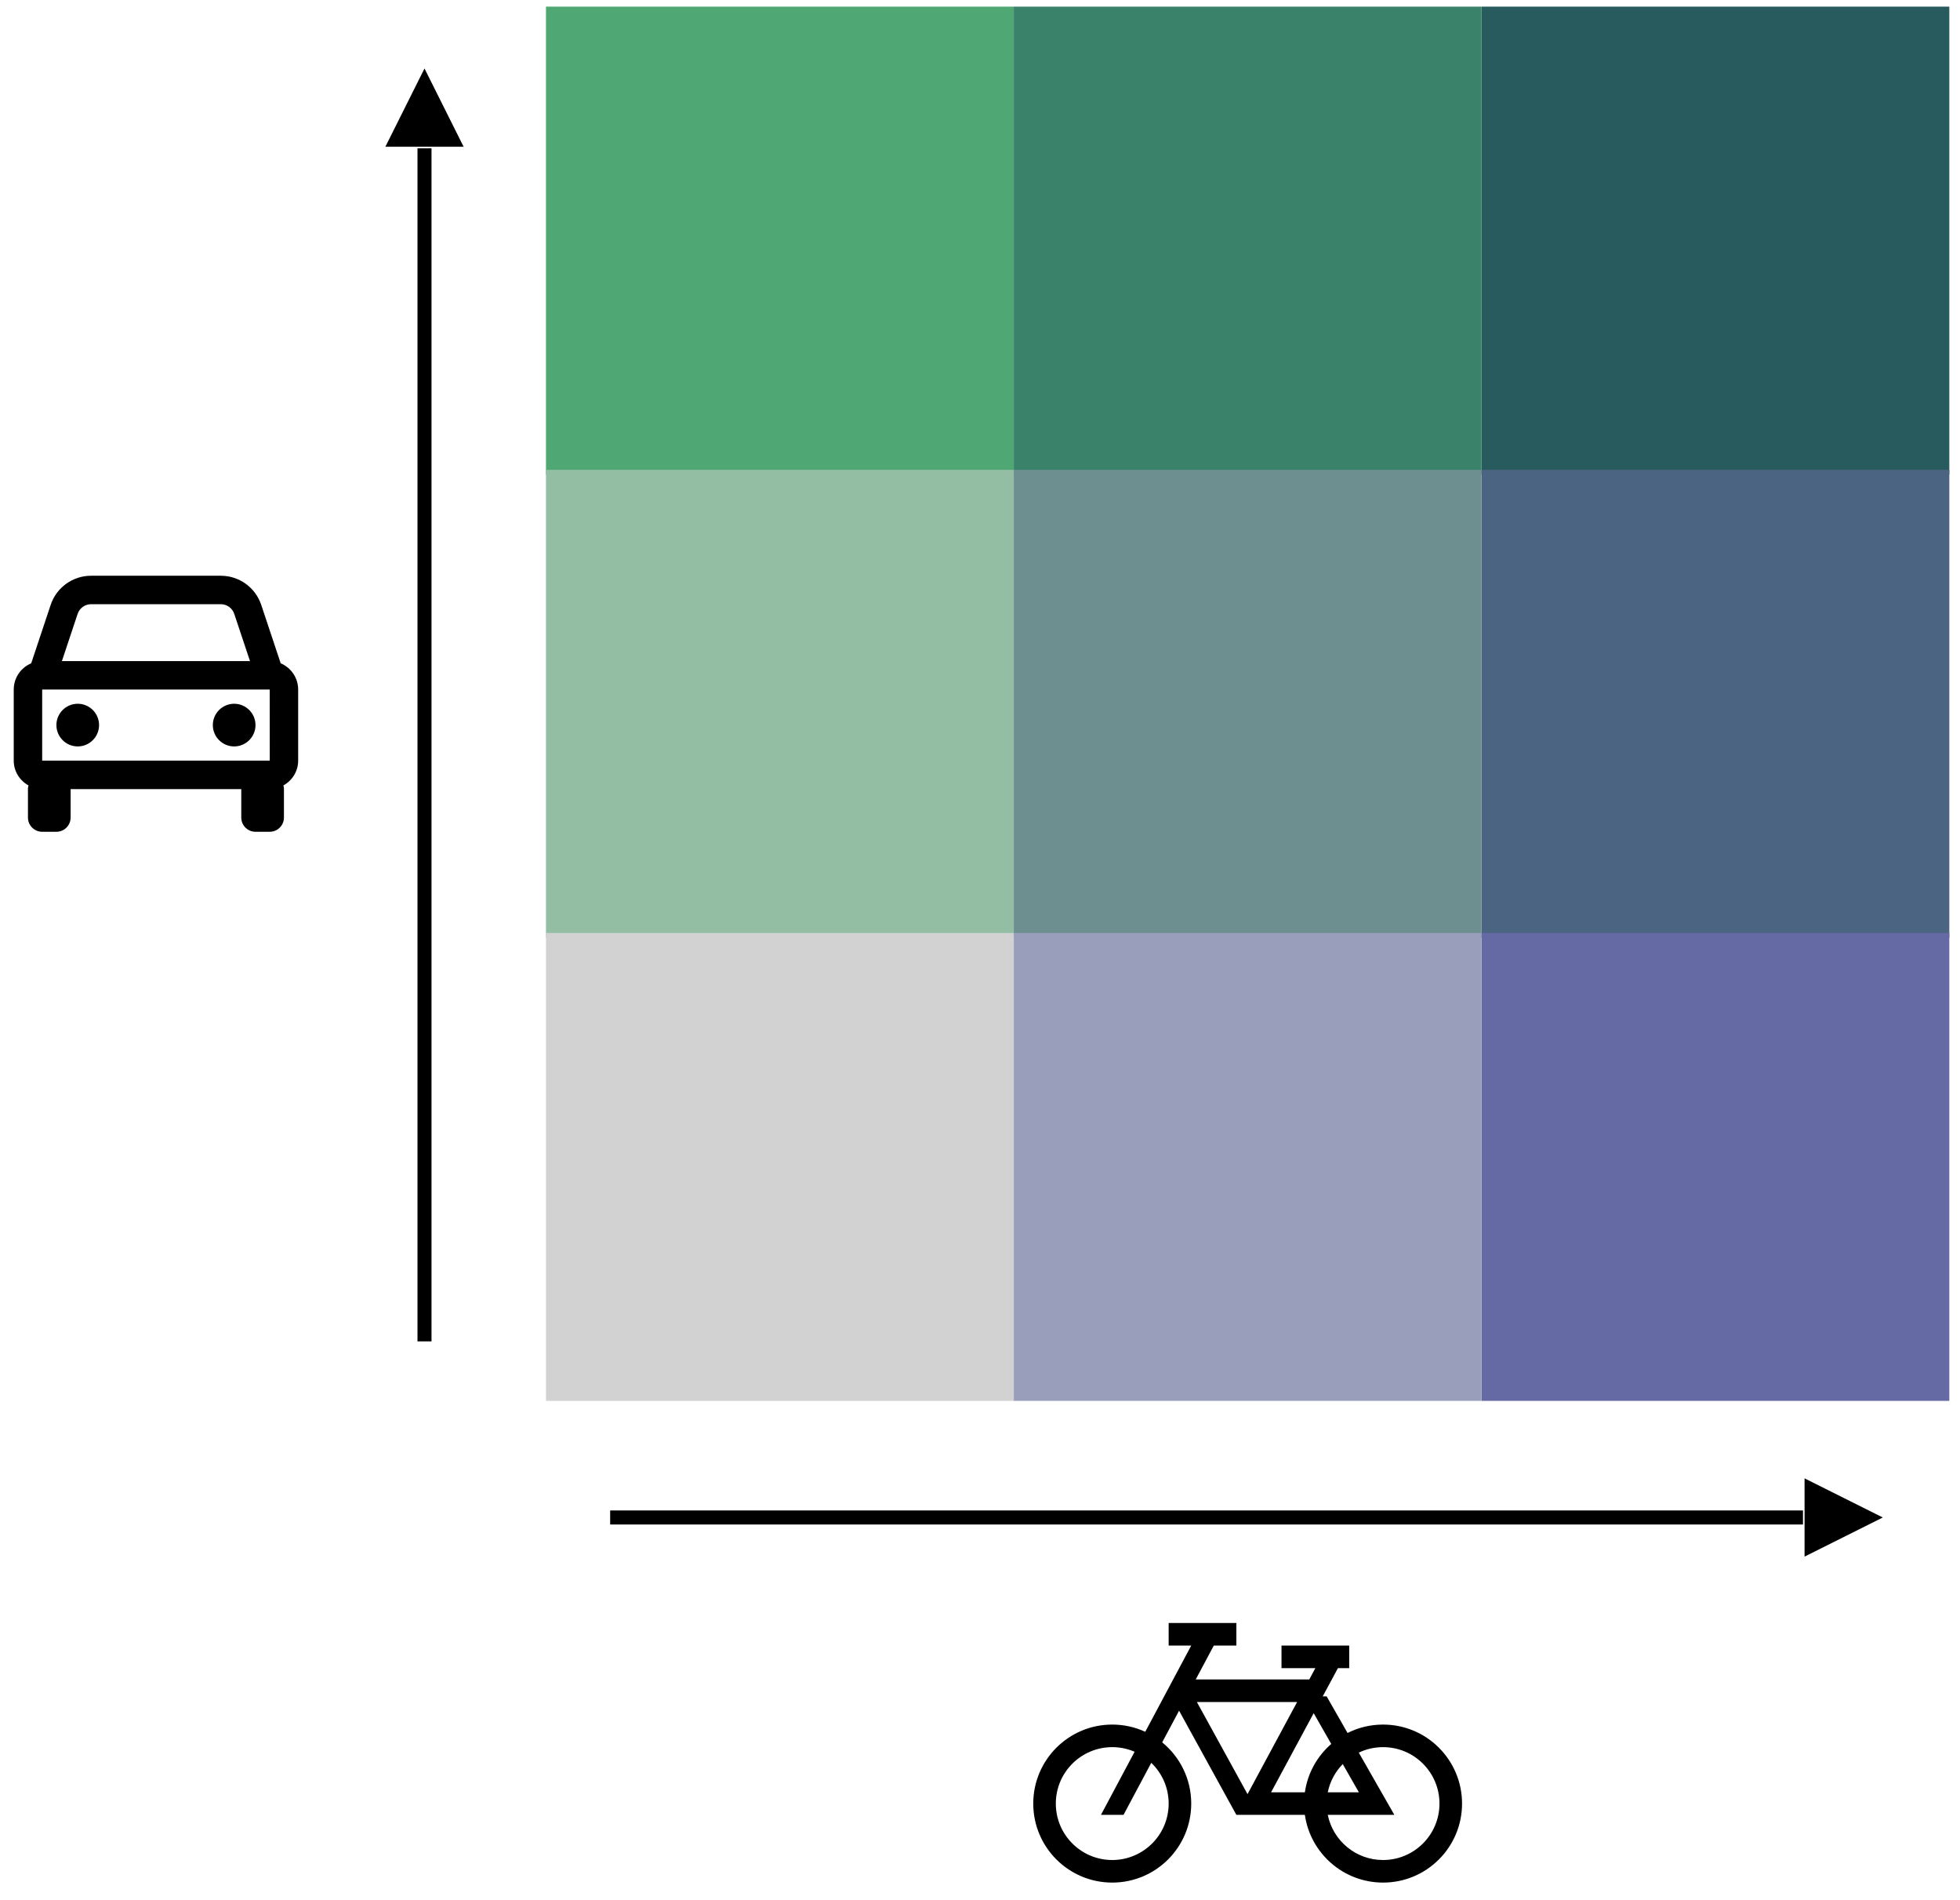
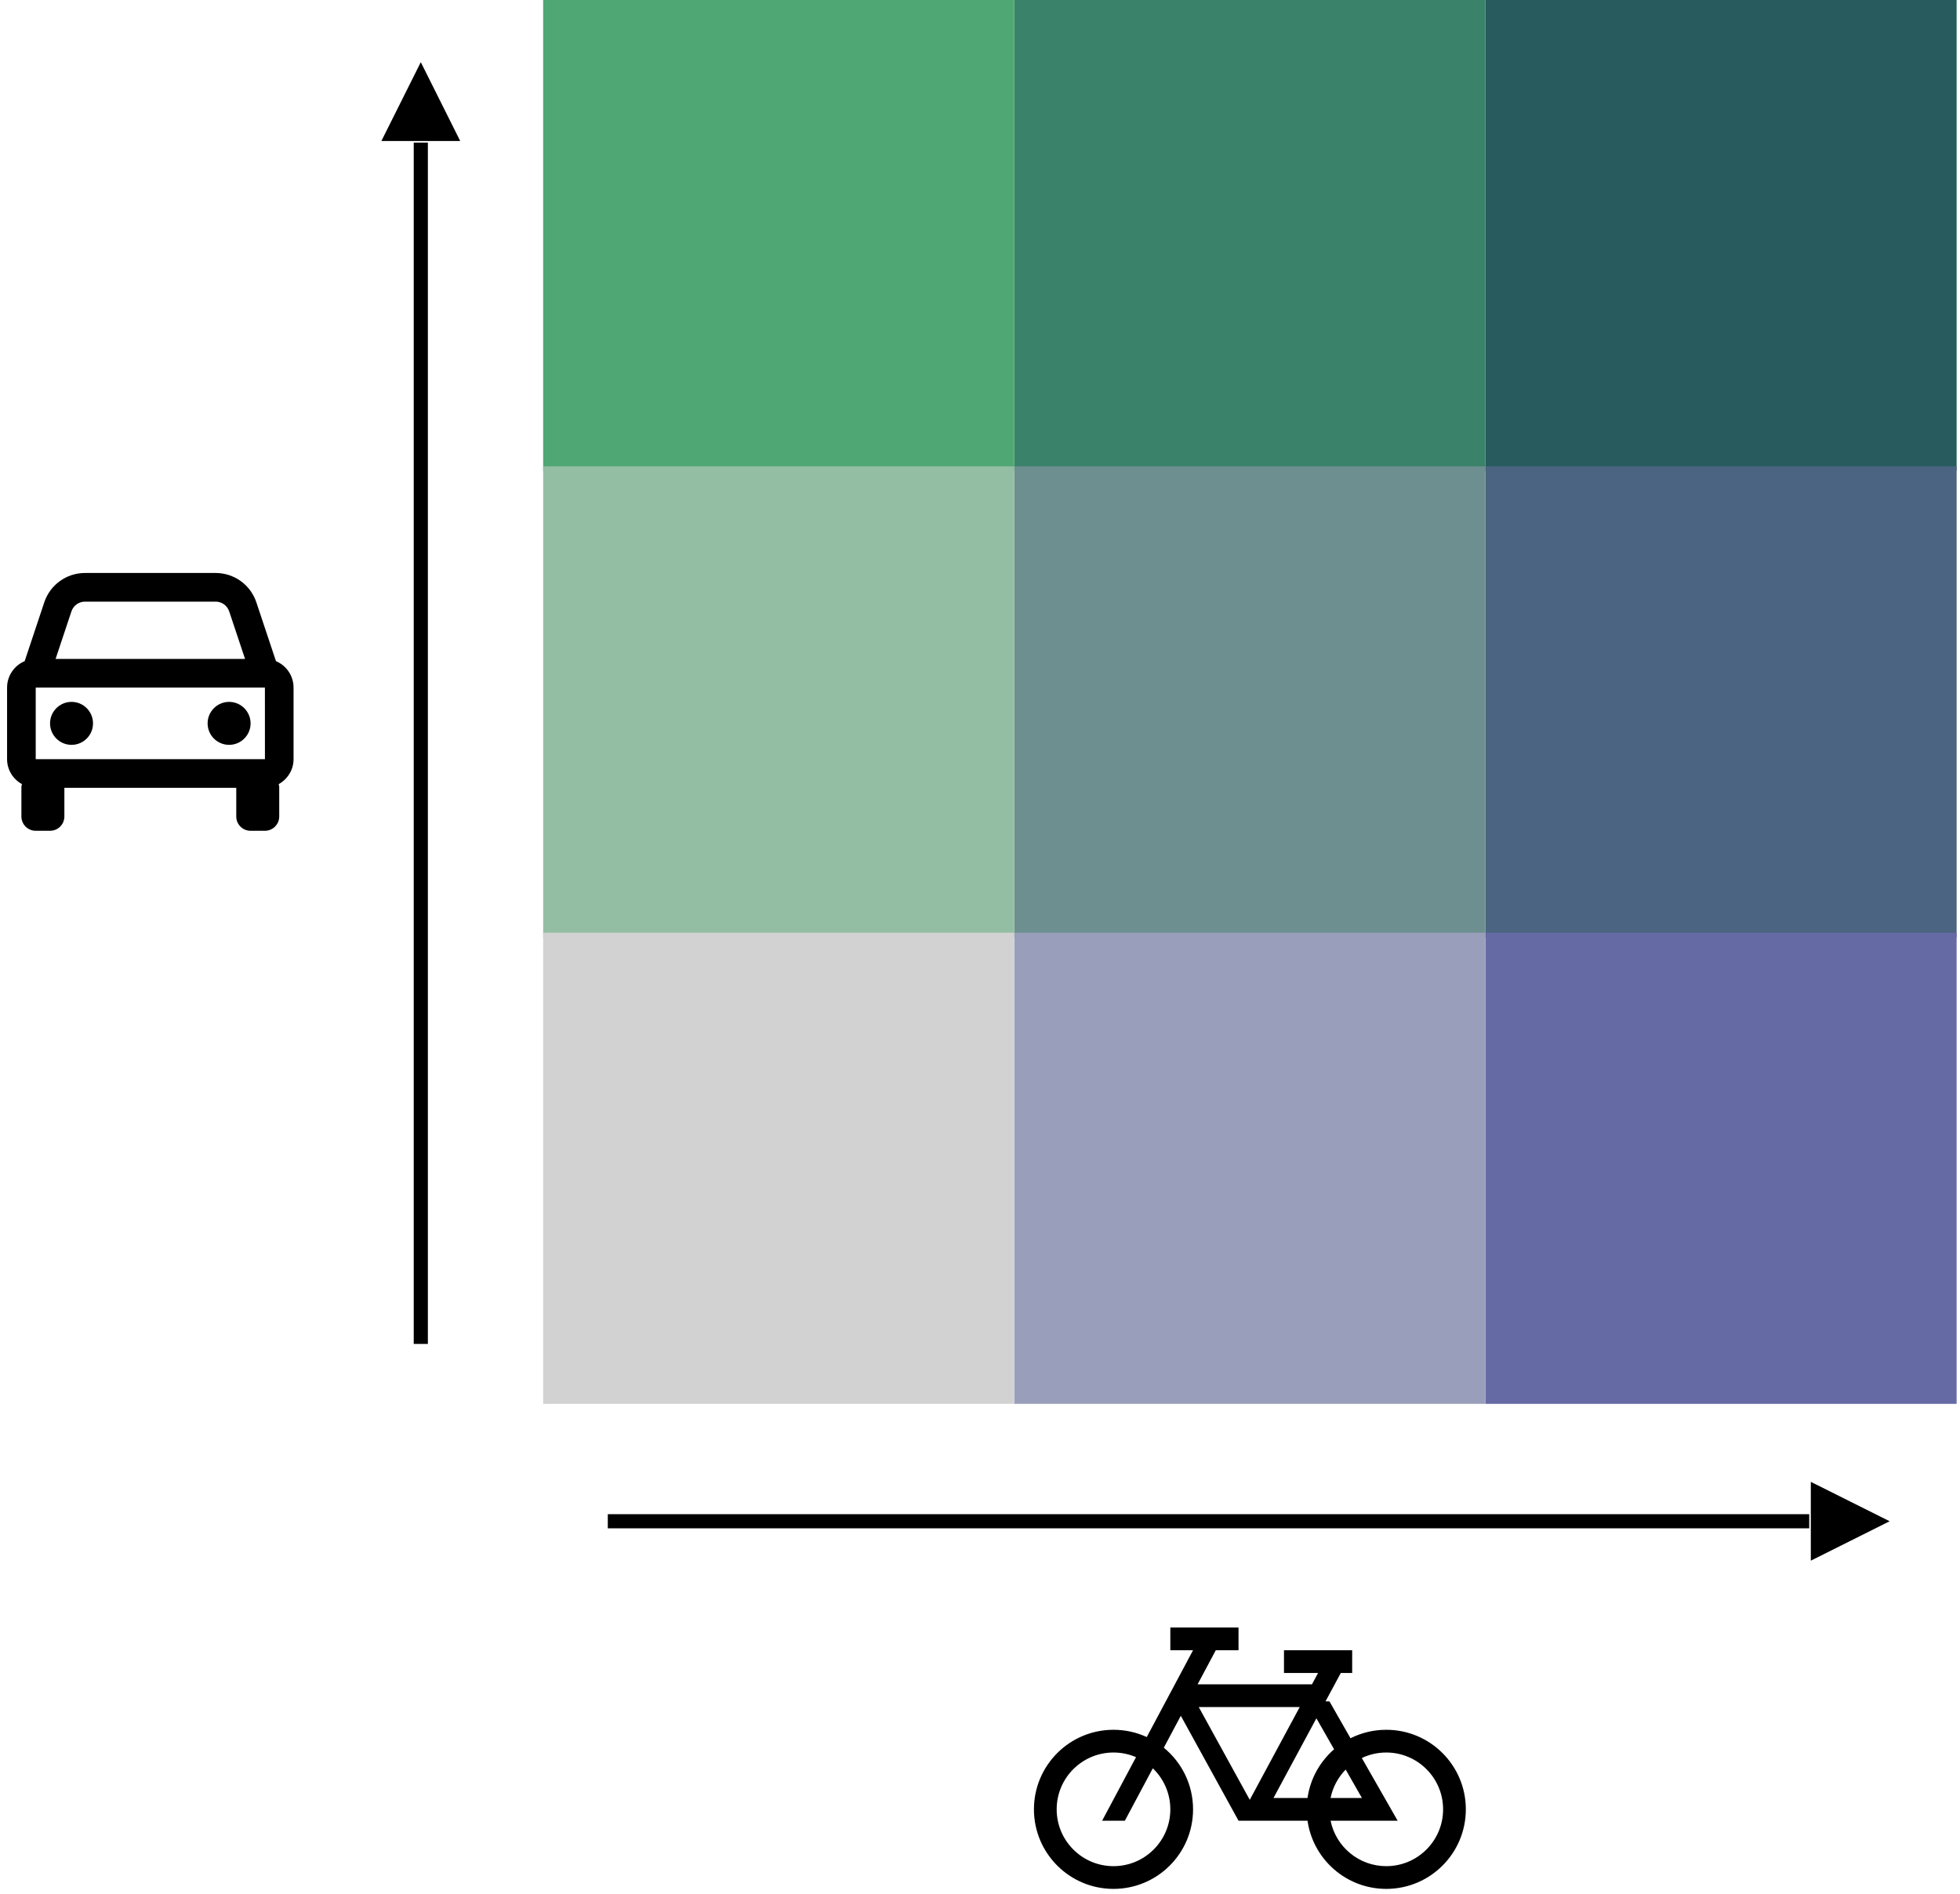
- <svg xmlns="http://www.w3.org/2000/svg" version="1.1" width="419" height="406" viewBox="0 0 419 406" xml:space="preserve">
+ <svg xmlns="http://www.w3.org/2000/svg" version="1.1" width="416" height="402" viewBox="0 0 416 402" xml:space="preserve">
  <defs>
</defs>
-   <g transform="matrix(1.05 0 0 1.05 366.7165 51.41667)" id="v72yK0QumO_L8_9yF8kRa">
+   <g transform="matrix(1.05 0 0 1.05 365.282 49.98219)" id="v72yK0QumO_L8_9yF8kRa">
    <path style="stroke: rgb(181,11,83); stroke-width: 0; stroke-dasharray: none; stroke-linecap: butt; stroke-dashoffset: 0; stroke-linejoin: miter; stroke-miterlimit: 4; fill: rgb(39,91,93); fill-rule: nonzero; opacity: 1;" vector-effect="non-scaling-stroke" transform=" translate(0, 0)" d="M -47.619 -47.619 L 47.619 -47.619 L 47.619 47.619 L -47.619 47.619 z" stroke-linecap="round" />
  </g>
-   <g transform="matrix(1.020339 0 0 1.020339 266.7165 51.41667)" id="F9tveU7t9EPhDoMqE4NMK">
+   <g transform="matrix(1.020339 0 0 1.020339 265.282 49.98219)" id="F9tveU7t9EPhDoMqE4NMK">
    <path style="stroke: rgb(65,110,232); stroke-width: 0; stroke-dasharray: none; stroke-linecap: butt; stroke-dashoffset: 0; stroke-linejoin: miter; stroke-miterlimit: 4; fill: rgb(58,130,105); fill-rule: nonzero; opacity: 1;" vector-effect="non-scaling-stroke" transform=" translate(0, 0)" d="M -49.003 -49.003 L 49.003 -49.003 L 49.003 49.003 L -49.003 49.003 z" stroke-linecap="round" />
  </g>
-   <g transform="matrix(0.9214286 0 0 0.9214286 166.7165 51.41667)" id="N9iz6A9tSyY0M51qpUmFc">
+   <g transform="matrix(0.9214286 0 0 0.9214286 165.282 49.98219)" id="N9iz6A9tSyY0M51qpUmFc">
    <path style="stroke: rgb(25,211,172); stroke-width: 0; stroke-dasharray: none; stroke-linecap: butt; stroke-dashoffset: 0; stroke-linejoin: miter; stroke-miterlimit: 4; fill: rgb(79,168,116); fill-rule: nonzero; opacity: 1;" vector-effect="non-scaling-stroke" transform=" translate(0, 0)" d="M -54.264 -54.264 L 54.264 -54.264 L 54.264 54.264 L -54.264 54.264 z" stroke-linecap="round" />
  </g>
-   <g transform="matrix(1.05 0 0 1.05 366.7165 150.4167)" id="IWJcVPHvhy5w4xJRznCSg">
+   <g transform="matrix(1.05 0 0 1.05 365.282 148.9822)" id="IWJcVPHvhy5w4xJRznCSg">
    <path style="stroke: rgb(181,11,83); stroke-width: 0; stroke-dasharray: none; stroke-linecap: butt; stroke-dashoffset: 0; stroke-linejoin: miter; stroke-miterlimit: 4; fill: rgb(74,100,129); fill-rule: nonzero; opacity: 1;" vector-effect="non-scaling-stroke" transform=" translate(0, 0)" d="M -47.619 -47.619 L 47.619 -47.619 L 47.619 47.619 L -47.619 47.619 z" stroke-linecap="round" />
  </g>
-   <g transform="matrix(1.020339 0 0 1.020339 266.7165 150.4167)" id="Q1xrJUm4EmBsUKh9rZ8Ri">
+   <g transform="matrix(1.020339 0 0 1.020339 265.282 148.9822)" id="Q1xrJUm4EmBsUKh9rZ8Ri">
    <path style="stroke: rgb(65,110,232); stroke-width: 0; stroke-dasharray: none; stroke-linecap: butt; stroke-dashoffset: 0; stroke-linejoin: miter; stroke-miterlimit: 4; fill: rgb(109,143,144); fill-rule: nonzero; opacity: 1;" vector-effect="non-scaling-stroke" transform=" translate(0, 0)" d="M -49.003 -49.003 L 49.003 -49.003 L 49.003 49.003 L -49.003 49.003 z" stroke-linecap="round" />
  </g>
-   <g transform="matrix(0.9214286 0 0 0.9214286 166.7165 150.4167)" id="drDa7u-kx4xRrOupepecE">
+   <g transform="matrix(0.9214286 0 0 0.9214286 165.282 148.9822)" id="drDa7u-kx4xRrOupepecE">
    <path style="stroke: rgb(25,211,172); stroke-width: 0; stroke-dasharray: none; stroke-linecap: butt; stroke-dashoffset: 0; stroke-linejoin: miter; stroke-miterlimit: 4; fill: rgb(148,190,164); fill-rule: nonzero; opacity: 1;" vector-effect="non-scaling-stroke" transform=" translate(0.000005, 0.000005)" d="M -54.264 -54.264 L 54.264 -54.264 L 54.264 54.264 L -54.264 54.264 z" stroke-linecap="round" />
  </g>
-   <g transform="matrix(1.05 0 0 1.05 366.7165 249.4167)" id="ph77BBLp99VFSRccXq8Iv">
+   <g transform="matrix(1.05 0 0 1.05 365.282 247.9822)" id="ph77BBLp99VFSRccXq8Iv">
    <path style="stroke: rgb(181,11,83); stroke-width: 0; stroke-dasharray: none; stroke-linecap: butt; stroke-dashoffset: 0; stroke-linejoin: miter; stroke-miterlimit: 4; fill: rgb(102,106,164); fill-rule: nonzero; opacity: 1;" vector-effect="non-scaling-stroke" transform=" translate(0, 0)" d="M -47.619 -47.619 L 47.619 -47.619 L 47.619 47.619 L -47.619 47.619 z" stroke-linecap="round" />
  </g>
-   <g transform="matrix(1.020339 0 0 1.020339 266.7165 249.4167)" id="TMV05ySkuyC5Vj_q2iZLb">
+   <g transform="matrix(1.020339 0 0 1.020339 265.282 247.9822)" id="TMV05ySkuyC5Vj_q2iZLb">
    <path style="stroke: rgb(65,110,232); stroke-width: 0; stroke-dasharray: none; stroke-linecap: butt; stroke-dashoffset: 0; stroke-linejoin: miter; stroke-miterlimit: 4; fill: rgb(153,159,187); fill-rule: nonzero; opacity: 1;" vector-effect="non-scaling-stroke" transform=" translate(0, 0)" d="M -49.003 -49.003 L 49.003 -49.003 L 49.003 49.003 L -49.003 49.003 z" stroke-linecap="round" />
  </g>
-   <g transform="matrix(0.9214286 0 0 0.9214286 166.7165 249.4167)" id="eAeYU5a-FOg_sneH4rjxr">
+   <g transform="matrix(0.9214286 0 0 0.9214286 165.282 247.9822)" id="eAeYU5a-FOg_sneH4rjxr">
    <path style="stroke: rgb(25,211,172); stroke-width: 0; stroke-dasharray: none; stroke-linecap: butt; stroke-dashoffset: 0; stroke-linejoin: miter; stroke-miterlimit: 4; fill: rgb(210,210,210); fill-rule: nonzero; opacity: 1;" vector-effect="non-scaling-stroke" transform=" translate(0.000005, 0.000005)" d="M -54.264 -54.264 L 54.264 -54.264 L 54.264 54.264 L -54.264 54.264 z" stroke-linecap="round" />
  </g>
-   <g transform="matrix(3.040144 0 0 3.040144 33.33818 150.4167)" id="KDKlbWFAjgDvWC-MT2N7V">
+   <g transform="matrix(3.040144 0 0 3.040144 31.9037 148.9822)" id="KDKlbWFAjgDvWC-MT2N7V">
    <g style="" vector-effect="non-scaling-stroke">
      <g transform="matrix(1 0 0 1 0 0)" id="t7GAmh51-E5S1ef4m-iz4">
        <path style="stroke: none; stroke-width: 1; stroke-dasharray: none; stroke-linecap: butt; stroke-dashoffset: 0; stroke-linejoin: miter; stroke-miterlimit: 4; fill: rgb(0,0,0); fill-rule: nonzero; opacity: 1;" vector-effect="non-scaling-stroke" transform=" translate(-12, -13)" d="M 20.772 10.156 L 19.404 6.051 C 18.995 4.824 17.852 4 16.559 4 L 7.441 4 C 6.148 4 5.005 4.824 4.596 6.051 L 3.228 10.156 C 2.508 10.459 2 11.171 2 12 L 2 17 C 2 17.753 2.423 18.402 3.039 18.743 C 3.026 18.809 3 18.869 3 18.938 L 3 21 C 3 21.553 3.447 22 4 22 L 5 22 C 5.553 22 6 21.553 6 21 L 6 19 L 18 19 L 18 21 C 18 21.553 18.447 22 19 22 L 20 22 C 20.553 22 21 21.553 21 21 L 21 18.938 C 21 18.869 20.974 18.808 20.961 18.743 C 21.577 18.402 22 17.753 22 17 L 22 12 C 22 11.171 21.492 10.459 20.772 10.156 z M 4 17 L 4 12 L 20 12 L 20.002 17 z M 7.441 6 L 16.558 6 C 16.989 6 17.371 6.274 17.507 6.684 L 18.613 10 L 5.387 10 L 6.492 6.684 C 6.629 6.274 7.011 6 7.441 6 z" stroke-linecap="round" />
      </g>
      <g transform="matrix(1 0 0 1 -5.5 1.5)" id="lR7Ta6WZNCUcsjGJ2t68U">
        <path style="stroke: none; stroke-width: 1; stroke-dasharray: none; stroke-linecap: butt; stroke-dashoffset: 0; stroke-linejoin: miter; stroke-miterlimit: 4; fill: rgb(0,0,0); fill-rule: nonzero; opacity: 1;" vector-effect="non-scaling-stroke" transform=" translate(-1.5, -1.5)" d="M 0 1.5 C 0 0.672 0.672 0 1.5 0 C 2.328 0 3 0.672 3 1.5 C 3 2.328 2.328 3 1.5 3 C 0.672 3 0 2.328 0 1.5 z" stroke-linecap="round" />
      </g>
      <g transform="matrix(1 0 0 1 5.5 1.5)" id="5N8SuQJAm5mfYvi-jM8Dz">
        <path style="stroke: none; stroke-width: 1; stroke-dasharray: none; stroke-linecap: butt; stroke-dashoffset: 0; stroke-linejoin: miter; stroke-miterlimit: 4; fill: rgb(0,0,0); fill-rule: nonzero; opacity: 1;" vector-effect="non-scaling-stroke" transform=" translate(-1.5, -1.5)" d="M 0 1.5 C 0 0.672 0.672 0 1.5 0 C 2.328 0 3 0.672 3 1.5 C 3 2.328 2.328 3 1.5 3 C 0.672 3 0 2.328 0 1.5 z" stroke-linecap="round" />
      </g>
    </g>
  </g>
-   <g transform="matrix(2.412265 0 0 2.412265 266.7165 374.6311)" id="Dy-iTei3JqPVwY6_m0mVE">
+   <g transform="matrix(2.412265 0 0 2.412265 265.282 373.1967)" id="Dy-iTei3JqPVwY6_m0mVE">
    <path style="stroke: none; stroke-width: 1; stroke-dasharray: none; stroke-linecap: butt; stroke-dashoffset: 0; stroke-linejoin: round; stroke-miterlimit: 4; fill: rgb(0,0,0); fill-rule: nonzero; opacity: 1;" vector-effect="non-scaling-stroke" transform=" translate(-38, -38.5)" d="M 26 36 C 27.044 36 28.036 36.229 28.926 36.639 L 33 29 L 31 29 L 31 27 L 37 27 L 37 29 L 35 29 L 33.4 32 L 43.462 32 L 44 31 L 41 31 L 41 29 L 47 29 L 47 31 L 46 31 L 44.654 33.5 L 45 33.5 L 46.854 36.745 C 47.8 36.268 48.869 36 50 36 C 53.866 36 57 39.134 57 43 C 57 46.866 53.866 50 50 50 C 46.474 50 43.556 47.392 43.071 44 L 39 44 L 38 44 L 37 44 L 31.923 34.769 L 30.426 37.576 C 31.997 38.86 33 40.813 33 43 C 33 46.866 29.866 50 26 50 C 22.134 50 19 46.866 19 43 C 19 39.134 22.134 36 26 36 z M 40.077 42 L 43.071 42 C 43.314 40.297 44.171 38.792 45.409 37.716 L 43.852 34.99 z M 42.385 34 L 33.5 34 L 37.989 42.163 z M 26 38 C 23.239 38 21 40.239 21 43 C 21 45.761 23.239 48 26 48 C 28.761 48 31 45.761 31 43 C 31 41.581 30.409 40.3 29.459 39.389 L 27 44 L 25 44 L 27.982 38.408 C 27.374 38.146 26.704 38 26 38 z M 50 38 C 49.23 38 48.5 38.174 47.849 38.485 L 51 44 L 50.5 44 L 49 44 L 45.1 44 C 45.563 46.282 47.581 48 50 48 C 52.761 48 55 45.761 55 43 C 55 40.239 52.761 38 50 38 z M 45.1 42 L 47.857 42 L 46.429 39.501 C 45.767 40.176 45.295 41.038 45.1 42 z" stroke-linecap="round" />
  </g>
-   <g transform="matrix(6.7725 0 0 0.07967646 257.9344 324.3369)" id="KBjINBqOofFhe46i-qnbt">
+   <g transform="matrix(6.7725 0 0 0.07967646 256.4999 322.9025)" id="KBjINBqOofFhe46i-qnbt">
    <path style="stroke: rgb(245,187,8); stroke-width: 0; stroke-dasharray: none; stroke-linecap: butt; stroke-dashoffset: 0; stroke-linejoin: miter; stroke-miterlimit: 4; fill: rgb(0,0,0); fill-rule: nonzero; opacity: 1;" vector-effect="non-scaling-stroke" transform=" translate(0, 0)" d="M -18.826 -18.826 L 18.826 -18.826 L 18.826 18.826 L -18.826 18.826 z" stroke-linecap="round" />
  </g>
-   <g transform="matrix(0 0.209095 -0.209095 0 394.1348 324.3369)" id="xWpbCgaYXzA8FTqzgBNOB">
+   <g transform="matrix(0 0.209095 -0.209095 0 392.7003 322.9025)" id="xWpbCgaYXzA8FTqzgBNOB">
    <path style="stroke: none; stroke-width: 1; stroke-dasharray: none; stroke-linecap: butt; stroke-dashoffset: 0; stroke-linejoin: miter; stroke-miterlimit: 4; fill: rgb(0,0,0); fill-rule: nonzero; opacity: 1;" vector-effect="non-scaling-stroke" transform=" translate(-40, -40)" d="M 60 40 L 80 80 L 40 80 L 0 80 L 20 40 L 40 0 L 60 40 z" stroke-linecap="round" />
  </g>
-   <g transform="matrix(0 -6.7725 0.07967646 0 90.74695 159.1988)" id="UMbuTIr5yOAiLUt1s4LGK">
+   <g transform="matrix(0 -6.7725 0.07967646 0 89.31247 157.7643)" id="UMbuTIr5yOAiLUt1s4LGK">
    <path style="stroke: rgb(245,187,8); stroke-width: 0; stroke-dasharray: none; stroke-linecap: butt; stroke-dashoffset: 0; stroke-linejoin: miter; stroke-miterlimit: 4; fill: rgb(0,0,0); fill-rule: nonzero; opacity: 1;" vector-effect="non-scaling-stroke" transform=" translate(0.000005, 0.000005)" d="M -18.826 -18.826 L 18.826 -18.826 L 18.826 18.826 L -18.826 18.826 z" stroke-linecap="round" />
  </g>
-   <g transform="matrix(0.209095 0 0 0.209095 90.74695 22.99835)" id="IlkHky6pB3drBL8KlIs7V">
+   <g transform="matrix(0.209095 0 0 0.209095 89.31247 21.56387)" id="IlkHky6pB3drBL8KlIs7V">
    <path style="stroke: none; stroke-width: 1; stroke-dasharray: none; stroke-linecap: butt; stroke-dashoffset: 0; stroke-linejoin: miter; stroke-miterlimit: 4; fill: rgb(0,0,0); fill-rule: nonzero; opacity: 1;" vector-effect="non-scaling-stroke" transform=" translate(-40, -40)" d="M 60 40 L 80 80 L 40 80 L 0 80 L 20 40 L 40 0 L 60 40 z" stroke-linecap="round" />
  </g>
</svg>
